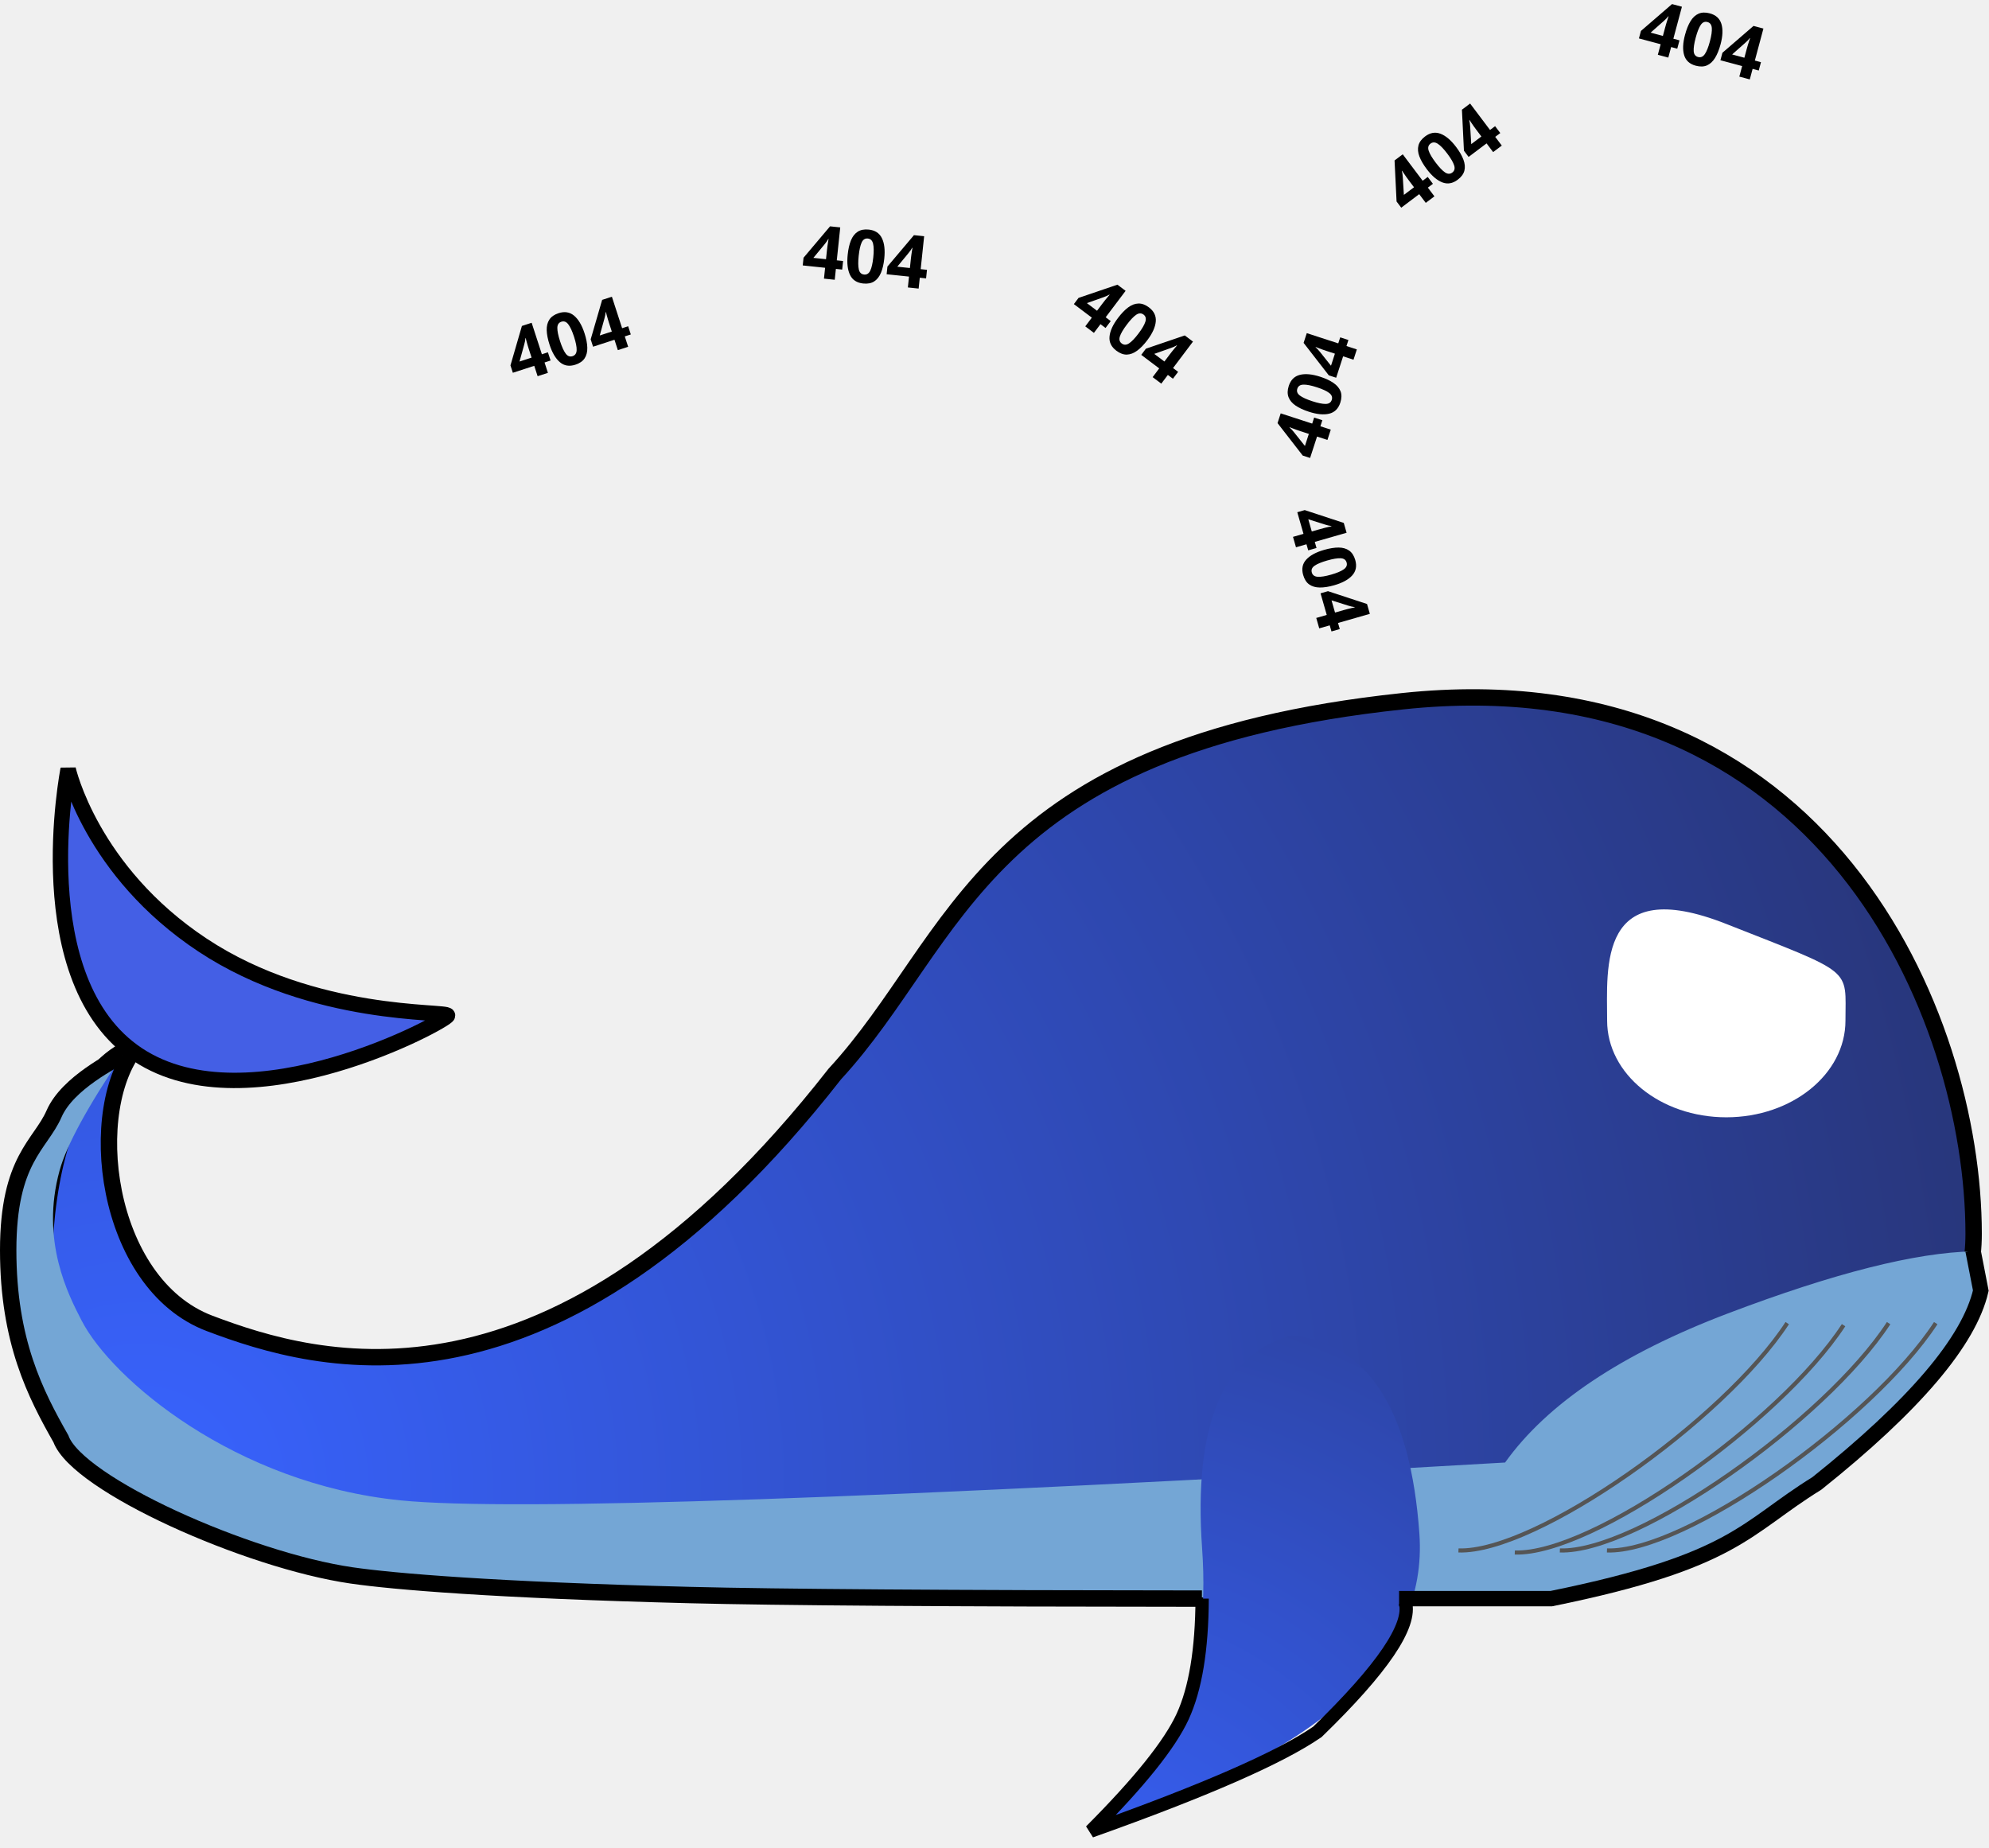
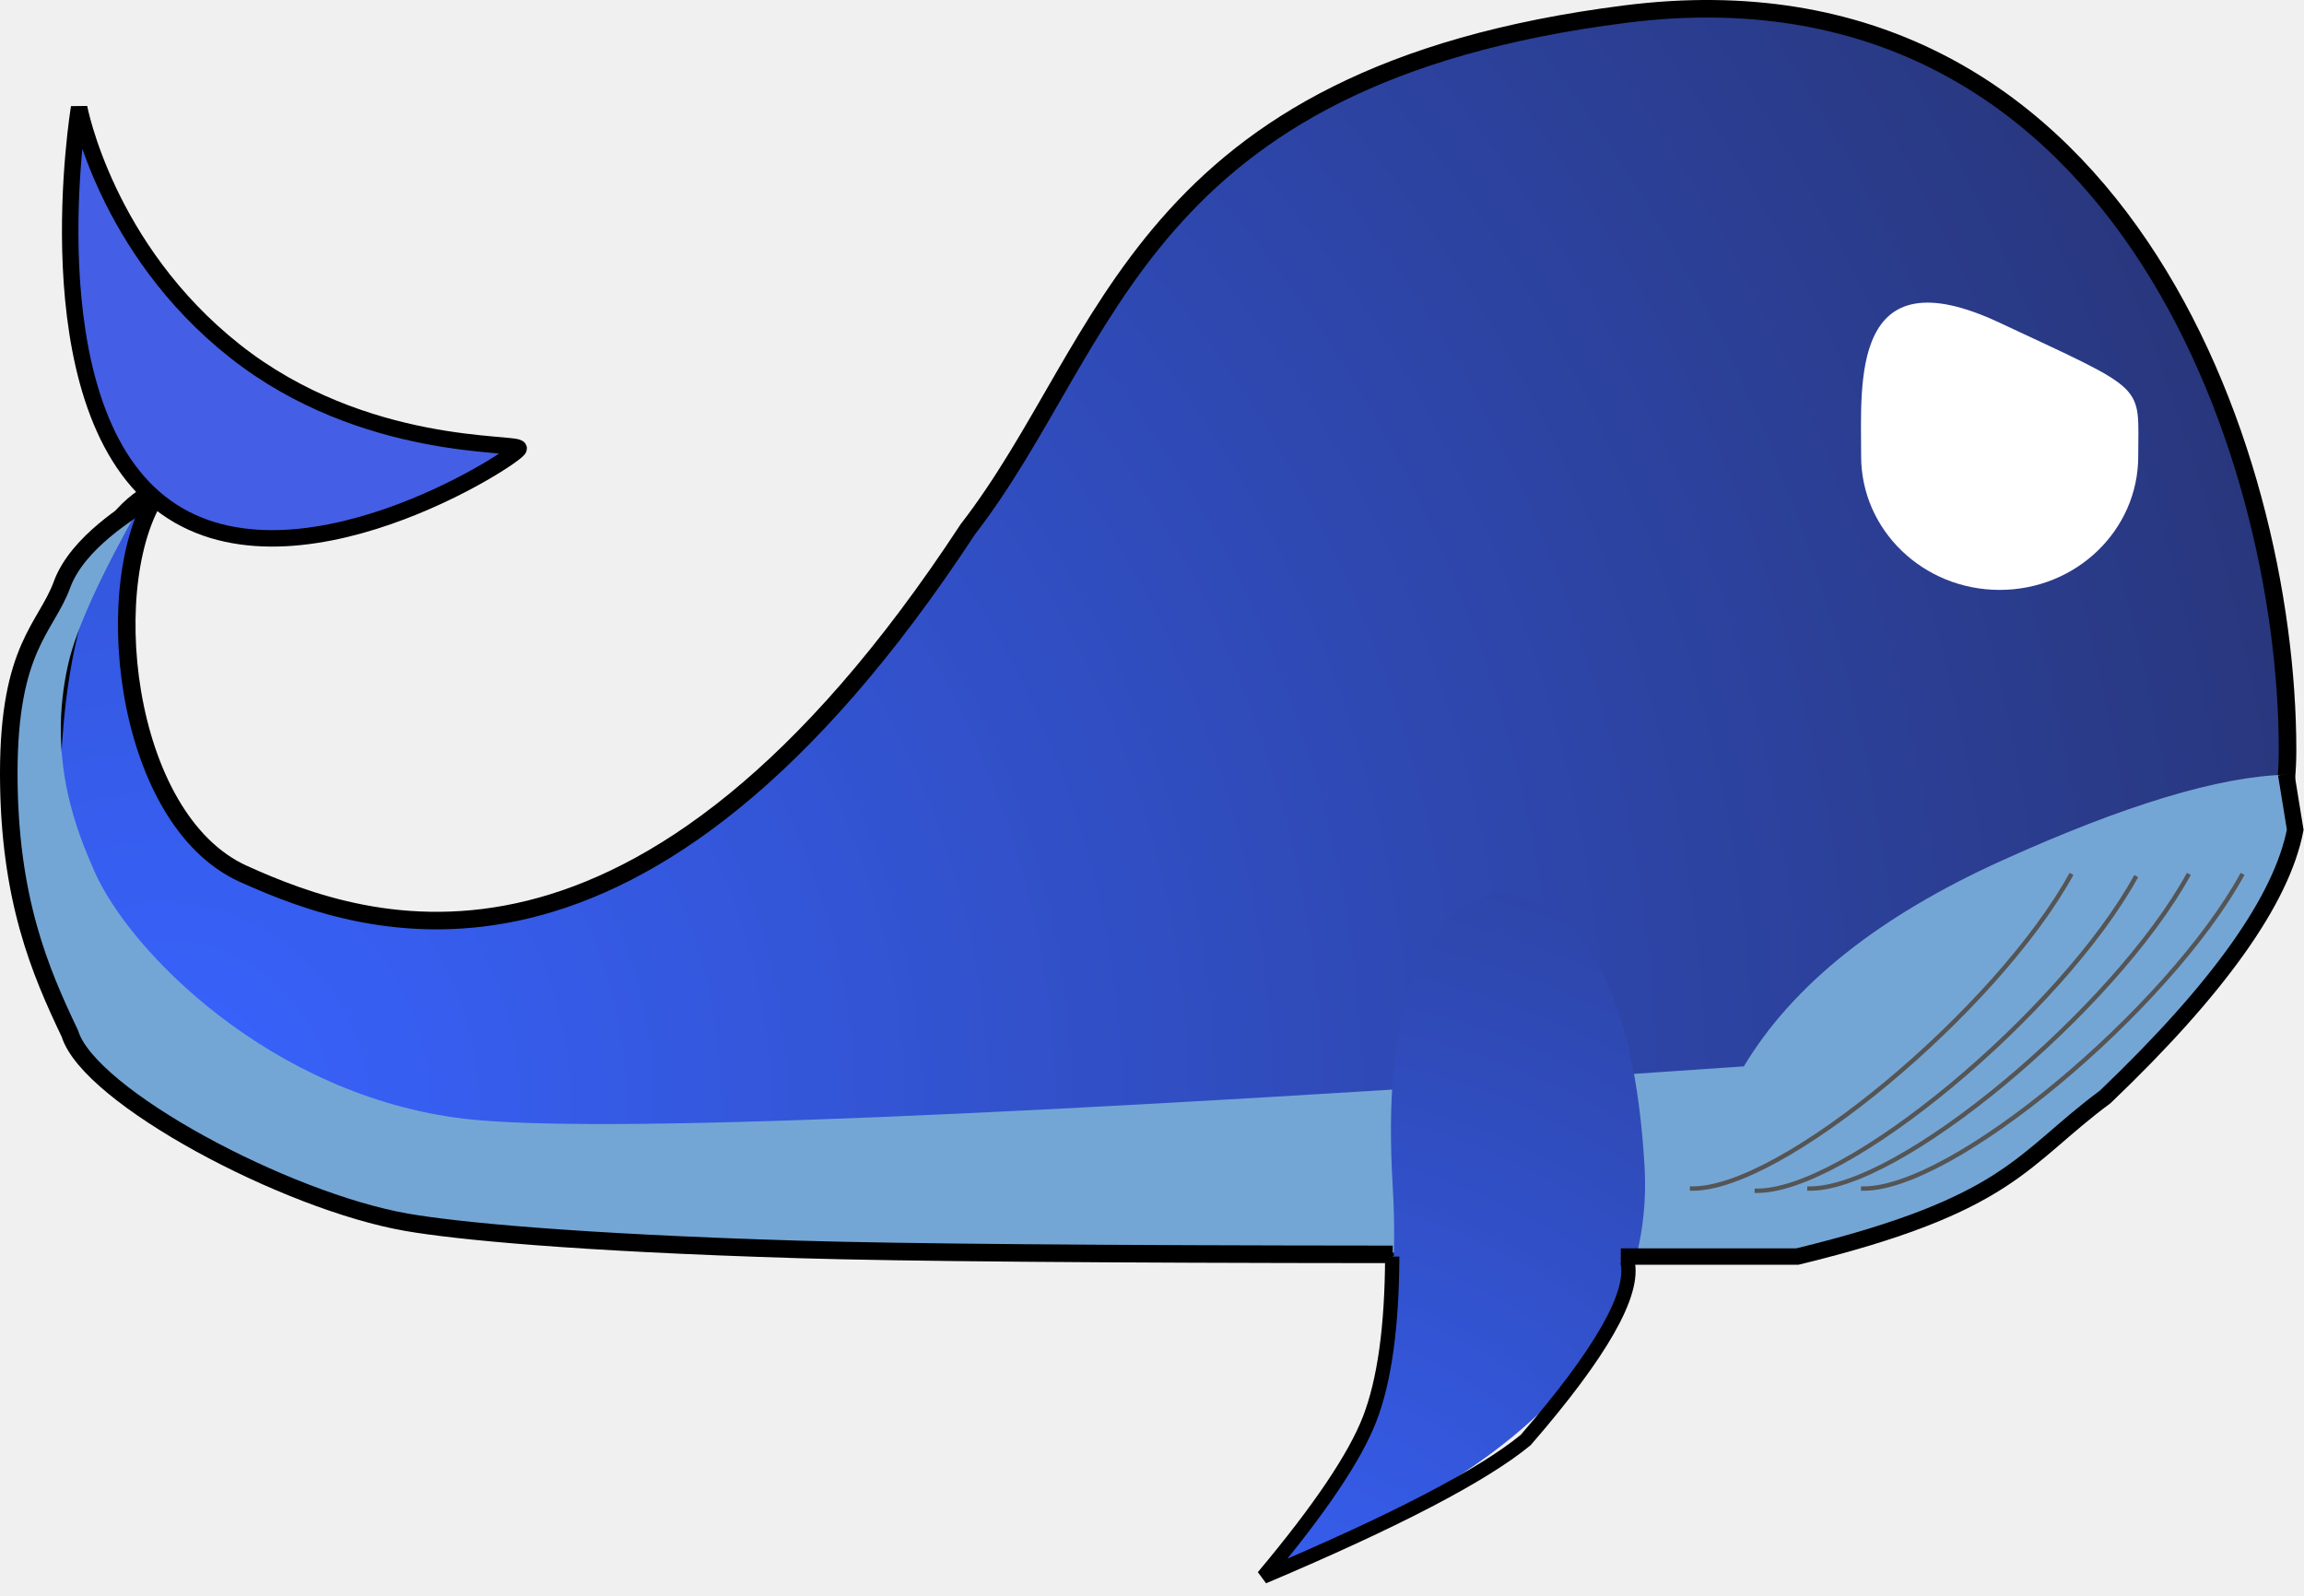
- <svg xmlns="http://www.w3.org/2000/svg" width="1942px" height="1804px" viewBox="0 0 1942 1804" version="1.1">
+ <svg xmlns="http://www.w3.org/2000/svg" width="2101px" height="1455px" viewBox="0 0 2101 1455" version="1.1">
  <defs>
-     <radialGradient cx="5.086%" cy="88.38%" fx="5.086%" fy="88.38%" r="207.934%" gradientTransform="translate(0.050862,0.883796),scale(0.465499,1),rotate(-15.15589),translate(-0.050862,-0.883796)" id="radialGradient-1">
+     <radialGradient cx="5.086%" cy="88.38%" fx="5.086%" fy="88.38%" r="176.847%" gradientTransform="translate(0.050862,0.883796),scale(0.555174,1),rotate(-17.90296),translate(-0.050862,-0.883796)" id="radialGradient-1">
      <stop stop-color="#3863FF" offset="0%" />
      <stop stop-color="#28367B" offset="100%" />
      <stop stop-color="#0026E1" offset="100%" />
    </radialGradient>
-     <radialGradient cx="-28.913%" cy="109.29%" fx="-28.913%" fy="109.29%" r="301.896%" gradientTransform="translate(-0.289128,1.0929),scale(0.732528,1),rotate(-25.74344),translate(0.289128,-1.0929)" id="radialGradient-2">
+     <radialGradient cx="-28.913%" cy="109.29%" fx="-28.913%" fy="109.29%" r="348.006%" gradientTransform="translate(-0.289128,1.0929),scale(0.617941,1),rotate(-22.13515),translate(0.289128,-1.0929)" id="radialGradient-2">
      <stop stop-color="#3863FF" offset="0%" />
      <stop stop-color="#28367B" offset="100%" />
      <stop stop-color="#0026E1" offset="100%" />
    </radialGradient>
  </defs>
  <g id="Page-1" stroke="none" stroke-width="1" fill="none" fill-rule="evenodd">
-     <g id="Artboard" transform="translate(-2273, -295)">
-       <g id="Whale" transform="translate(2280, 270)">
-         <path d="M1362.325,1583 C1568.115,1583 1920,1442.764 1920,1229.795 C1920,1016.826 1774.429,665.997 1362.325,709.732 C950.222,753.467 929.847,941.801 808.045,1073.76 C532.687,1426.101 300.866,1356.251 197.709,1317.27 C94.552,1278.289 74.654,1105.727 128.065,1044.879 C21.766,1079.581 17.878,1326.771 64.181,1412.821 C98.656,1476.889 168.133,1507.914 315.72,1557.153 C504.229,1576.168 1255.224,1583 1362.325,1583 Z" id="Path-28" stroke="#000000" stroke-width="16" fill="url(#radialGradient-1)" />
-         <path d="M1678.5,1116 C1742.758,1116 1794.85,1073.74 1794.85,1021.609 C1794.85,969.478 1804.036,976.773 1678.5,927.218 C1552.964,877.662 1562.15,969.478 1562.15,1021.609 C1562.15,1073.74 1614.242,1116 1678.5,1116 Z" id="Oval" fill="#FFFFFF" />
-         <path d="M1919.718,1246.907 C1863.588,1247.954 1783.648,1268.179 1679.899,1307.58 C1576.149,1346.982 1503.689,1395.488 1462.518,1453.097 C851.905,1488.539 492.565,1500.871 384.497,1490.093 C222.396,1473.927 102.143,1371.708 72.685,1314.486 C59.899,1289.649 32.257,1236.728 51.181,1167.983 C57.942,1143.42 78.429,1105.759 112.642,1055 C66.033,1079.745 35.524,1113.645 21.115,1156.7 C6.437,1192.901 11.571,1168.4 1.073,1256.6 C-7.331,1327.201 35.243,1419.526 72.685,1453.097 C115.963,1491.902 196.371,1527.089 313.907,1558.659 C462.879,1576.088 625.564,1584.803 801.962,1584.803 C978.359,1584.803 1181.715,1584.803 1412.03,1584.803 C1546.665,1594.011 1671.484,1550.109 1786.485,1453.097 C1901.486,1356.086 1945.898,1287.356 1919.718,1246.907 Z" id="Path-29" fill="#74A6D5" />
-         <path d="M127.597,1054.844 C236.59,1126.989 430.051,1021.52 430,1016.595 C429.949,1011.67 299.728,1019.954 190.736,947.808 C81.743,875.663 59.527,776 59.527,776 C59.527,776 18.605,982.698 127.597,1054.844 Z" id="Oval" stroke="#000000" stroke-width="15" fill="#445FE5" />
-         <path d="M1242.006,1607.428 C1363.436,1607.568 1430.67,1573.597 1443.709,1505.514 C1430.509,1431.842 1363.195,1394.936 1241.765,1394.796 C1120.335,1394.656 1032.408,1508.376 977.982,1735.954 C1032.569,1650.13 1120.576,1607.288 1242.006,1607.428 Z" id="Oval" fill="url(#radialGradient-2)" transform="translate(1210.846, 1565.375) scale(-1, 1) rotate(-86) translate(-1210.846, -1565.375) " />
-         <text id="404" fill="#000000" transform="translate(1293.295, 658.0668) rotate(74) translate(-1293.295, -658.0668) " font-family="Futura-Bold, Futura" font-size="72" font-weight="bold">
-           <tspan x="1155.049" y="664.45">404</tspan>
-         </text>
-         <text id="404" fill="#000000" transform="translate(1473.124, 148.7461) rotate(-37) translate(-1473.124, -148.7461) " font-family="Futura-Bold, Futura" font-size="72" font-weight="bold">
-           <tspan x="1334.878" y="155.13">404</tspan>
-         </text>
-         <text id="404" fill="#000000" transform="translate(1318.545, 343.1821) rotate(288) translate(-1318.545, -343.1821) " font-family="Futura-Bold, Futura" font-size="72" font-weight="bold">
-           <tspan x="1180.299" y="349.566">404</tspan>
-         </text>
-         <text id="404" fill="#000000" transform="translate(625.3703, 350.717) rotate(-18) translate(-625.3703, -350.717) " font-family="Futura-Bold, Futura" font-size="72" font-weight="bold">
-           <tspan x="487.124" y="357.101">404</tspan>
-         </text>
-         <text id="404" fill="#000000" transform="translate(912.5953, 302.7528) rotate(6) translate(-912.5953, -302.7528) " font-family="Futura-Bold, Futura" font-size="72" font-weight="bold">
-           <tspan x="774.349" y="309.136">404</tspan>
-         </text>
-         <text id="404" fill="#000000" transform="translate(1148.354, 407.8204) rotate(37) translate(-1148.354, -407.8204) " font-family="Futura-Bold, Futura" font-size="72" font-weight="bold">
-           <tspan x="1010.108" y="414.204">404</tspan>
-         </text>
-         <text id="404" fill="#000000" transform="translate(1725.15, 102.5203) rotate(375) translate(-1725.15, -102.5203) " font-family="Futura-Bold, Futura" font-size="72" font-weight="bold">
-           <tspan x="1586.124" y="108.683">404</tspan>
-         </text>
-         <path d="M1883,1317 C1820.902,1412.003 1637.473,1541.553 1562,1538.962" id="Path-45" stroke="#555555" stroke-width="4" />
-         <path d="M1837,1317 C1774.902,1412.003 1591.473,1541.553 1516,1538.962" id="Path-45" stroke="#555555" stroke-width="4" />
-         <path d="M1793,1319 C1730.902,1414.003 1547.473,1543.553 1472,1540.962" id="Path-45" stroke="#555555" stroke-width="4" />
-         <path d="M1738,1317 C1675.902,1412.003 1492.473,1541.553 1417,1538.962" id="Path-45" stroke="#555555" stroke-width="4" />
-         <path d="M112.456,1055 C104.838,1060.232 59.129,1082.03 45.797,1112.547 C32.465,1143.064 1,1156.864 1,1245.8 C1,1334.736 27.704,1386.33 52.463,1429.926 C68.652,1474.394 234.346,1548.507 336.239,1563.33 C376.842,1569.237 475.014,1577.644 666.677,1582.512 C752.67,1584.697 919.278,1585.859 1166.5,1586" id="Path-7" stroke="#000000" stroke-width="16" />
-         <path d="M1919.376,1246 L1927,1285.231 C1915.564,1334.632 1862.195,1397.402 1766.893,1473.538 C1696.369,1517.128 1687.792,1549.385 1507.671,1586 C1460.655,1586 1411.098,1586 1359,1586" id="Path-46" stroke="#000000" stroke-width="15" />
-         <path d="M1166.736,1586 C1166.515,1635.717 1160.157,1674.132 1147.66,1701.246 C1135.163,1728.36 1105.277,1765.611 1058,1813 C1169.28,1773.421 1243.043,1741.117 1279.288,1716.088 C1342.877,1654.391 1371.492,1612.192 1365.133,1589.492" id="Path-51" stroke="#000000" stroke-width="13" />
+     <g id="Artboard" transform="translate(-2273, -645)">
+       <g id="Whale" transform="translate(2280, 653)">
+         <path d="M1475.444,1132 C1698.165,1132 2079,950.988 2079,676.095 C2079,401.203 1921.452,-51.634 1475.444,4.817 C1029.436,61.268 1007.386,304.364 875.563,474.691 C577.55,929.481 326.657,839.32 215.013,789.005 C103.369,738.69 81.834,515.953 139.639,437.412 C24.595,482.205 20.387,801.268 70.5,912.339 C107.811,995.036 183.004,1035.081 342.733,1098.637 C546.751,1123.181 1359.531,1132 1475.444,1132 Z" id="Path-28" stroke="#000000" stroke-width="16" fill="url(#radialGradient-1)" />
+         <path d="M1816.5,530 C1886.274,530 1942.837,475.457 1942.837,408.175 C1942.837,340.893 1952.811,350.308 1816.5,286.35 C1680.189,222.392 1690.163,340.893 1690.163,408.175 C1690.163,475.457 1746.726,530 1816.5,530 Z" id="Oval" fill="#FFFFFF" />
+         <path d="M2078.118,698.564 C2017.355,699.915 1930.819,726.005 1818.51,776.833 C1706.2,827.662 1627.761,890.235 1583.193,964.553 C922.198,1010.274 533.208,1026.182 416.223,1012.279 C240.746,991.423 110.571,859.559 78.682,785.742 C64.841,753.702 34.919,685.433 55.404,596.75 C62.723,565.064 84.9,516.48 121.936,451 C71.482,482.922 38.455,526.653 22.857,582.195 C6.968,628.895 12.526,597.288 1.161,711.068 C-7.935,802.144 38.151,921.245 78.682,964.553 C125.531,1014.612 212.573,1060.004 339.808,1100.73 C501.072,1123.213 677.18,1134.455 868.133,1134.455 C1059.085,1134.455 1279.221,1134.455 1528.539,1134.455 C1674.283,1146.334 1809.401,1089.7 1933.891,964.553 C2058.381,839.407 2106.457,750.744 2078.118,698.564 Z" id="Path-29" fill="#74A6D5" />
+         <path d="M138.797,450.479 C256.728,543.746 466.055,407.399 466,401.032 C465.945,394.665 325.045,405.375 207.113,312.108 C89.182,218.841 65.144,90 65.144,90 C65.144,90 20.866,357.212 138.797,450.479 Z" id="Oval" stroke="#000000" stroke-width="15" fill="#445FE5" />
+         <path d="M1349.782,1154.694 C1506.517,1153.077 1593.795,1115.289 1611.617,1041.33 C1595.652,961.696 1509.302,922.688 1352.568,924.305 C1195.833,925.921 1080.684,1050.42 1007.119,1297.8 C1078.827,1204.013 1193.048,1156.311 1349.782,1154.694 Z" id="Oval" fill="url(#radialGradient-2)" transform="translate(1309.368, 1111.028) scale(-1, 1) rotate(-86) translate(-1309.368, -1111.028) " />
+         <path d="M2038,789 C1970.679,911.819 1771.821,1079.3 1690,1075.951" id="Path-45" stroke="#555555" stroke-width="4" />
+         <path d="M1989,789 C1921.679,911.819 1722.821,1079.3 1641,1075.951" id="Path-45" stroke="#555555" stroke-width="4" />
+         <path d="M1941,791 C1873.679,913.819 1674.821,1081.3 1593,1077.951" id="Path-45" stroke="#555555" stroke-width="4" />
+         <path d="M1882,789 C1814.679,911.819 1615.821,1079.3 1534,1075.951" id="Path-45" stroke="#555555" stroke-width="4" />
+         <path d="M121.684,451 C113.435,457.749 63.942,485.869 49.506,525.236 C35.071,564.604 1,582.407 1,697.136 C1,811.865 29.915,878.422 56.724,934.662 C74.253,992.026 253.667,1087.634 363.996,1106.755 C407.961,1114.375 514.261,1125.221 721.793,1131.501 C814.906,1134.319 995.308,1135.818 1263,1136" id="Path-7" stroke="#000000" stroke-width="16" />
+         <path d="M2077.745,698 L2086,748.769 C2073.617,812.701 2015.832,893.932 1912.644,992.462 C1836.285,1048.872 1826.998,1090.615 1631.973,1138 C1581.067,1138 1527.409,1138 1471,1138" id="Path-46" stroke="#000000" stroke-width="15" />
+         <path d="M1262.562,1138 C1262.323,1201.953 1255.448,1251.368 1241.938,1286.246 C1228.427,1321.124 1196.114,1369.042 1145,1430 C1265.312,1379.087 1345.062,1337.533 1384.25,1305.338 C1453,1225.974 1483.938,1171.692 1477.062,1142.492" id="Path-51" stroke="#000000" stroke-width="13" />
      </g>
    </g>
  </g>
</svg>
